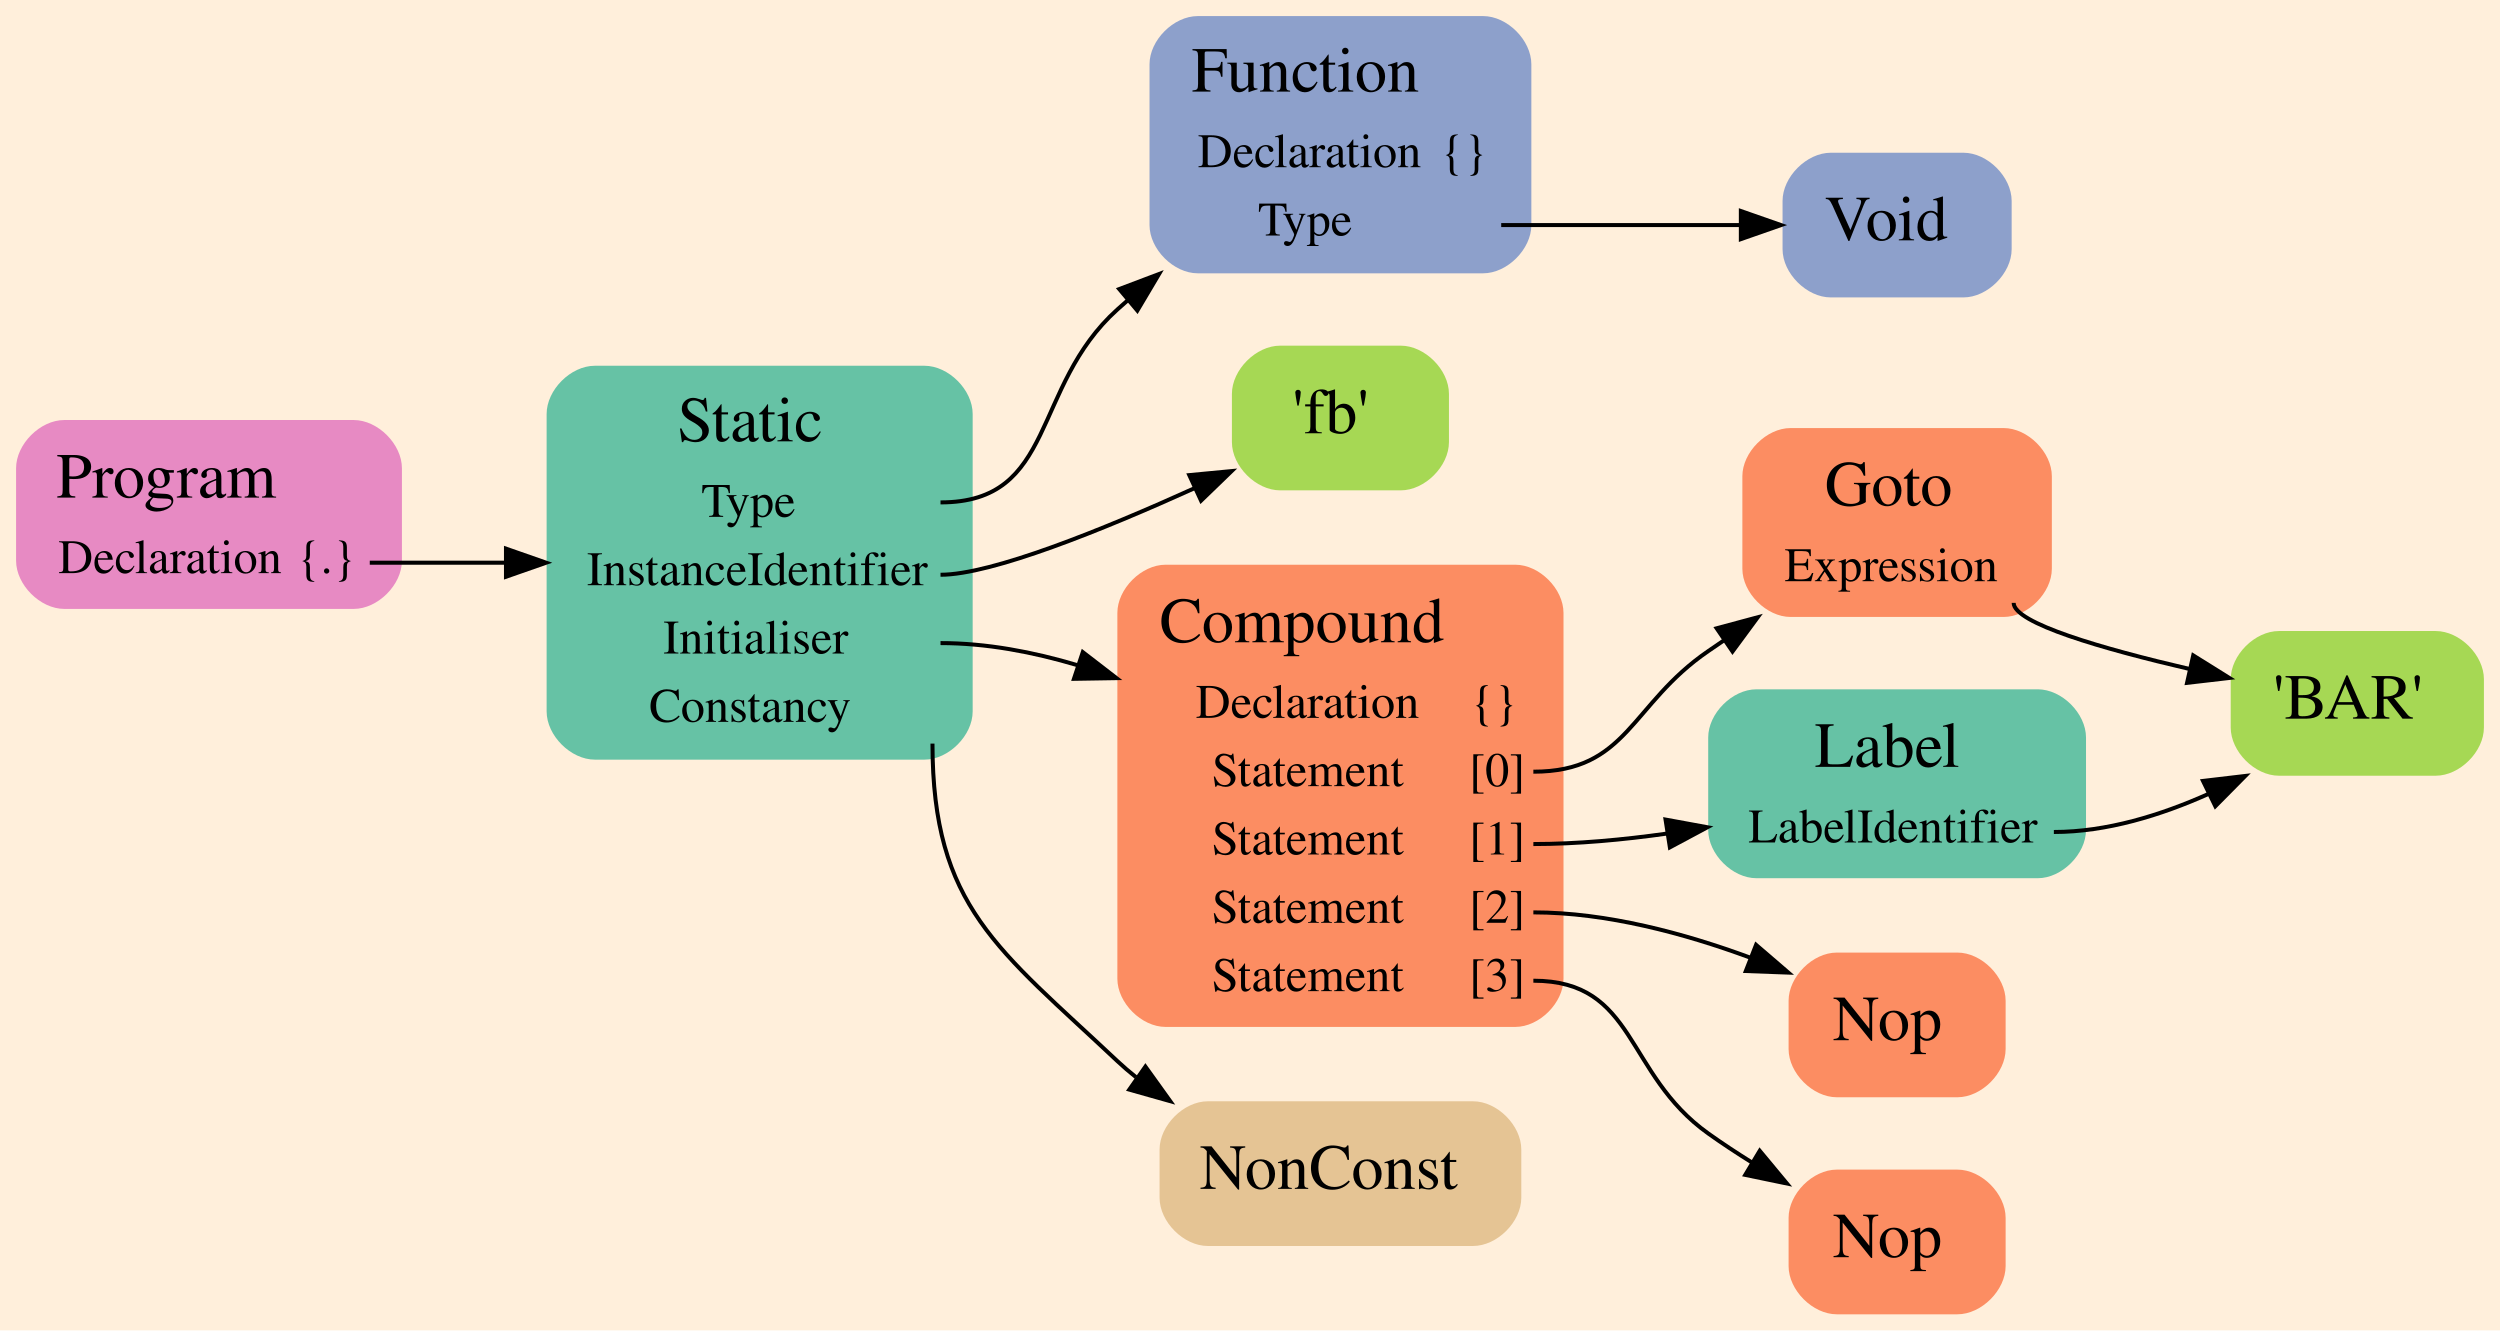
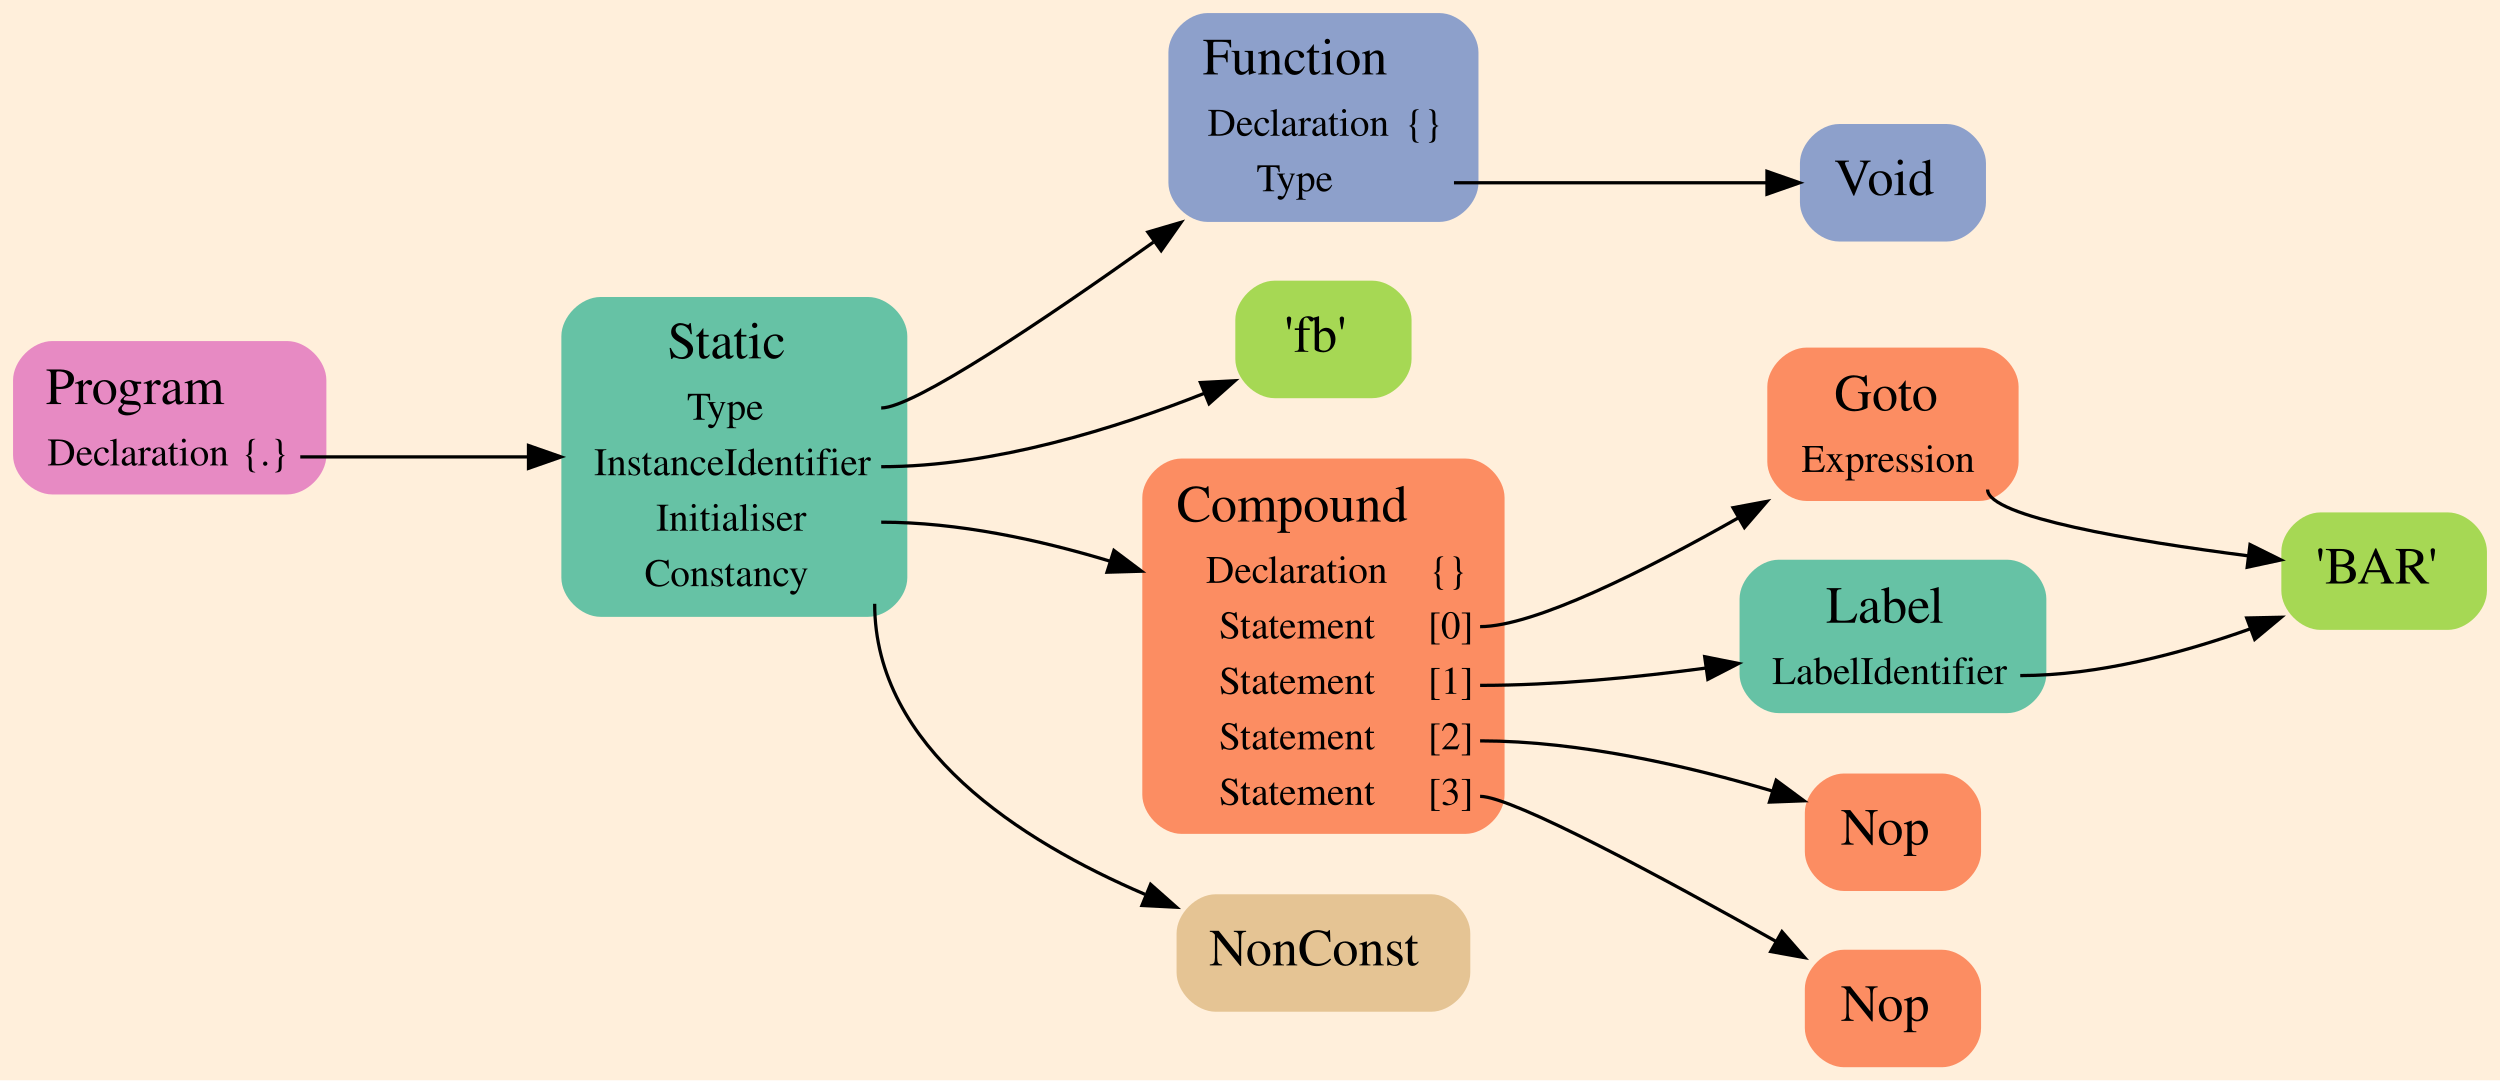
- <svg xmlns="http://www.w3.org/2000/svg" width="622pt" height="331pt" viewBox="0.00 0.00 622.00 331.00">
+ <svg xmlns="http://www.w3.org/2000/svg" width="766pt" height="331pt" viewBox="0.00 0.00 766.00 331.00">
  <g id="graph0" class="graph" transform="scale(1 1) rotate(0) translate(4 327)">
-     <polygon fill="#ffefdb" stroke="transparent" points="-4,4 -4,-327 618,-327 618,4 -4,4" />
+     <polygon fill="#ffefdb" stroke="transparent" points="-4,4 -4,-327 762,-327 762,4 -4,4" />
    <g id="node1" class="node">
      <path fill="#e78ac3" stroke="transparent" d="M84,-222.5C84,-222.5 12,-222.5 12,-222.5 6,-222.5 0,-216.5 0,-210.5 0,-210.5 0,-187.5 0,-187.5 0,-181.5 6,-175.5 12,-175.5 12,-175.5 84,-175.5 84,-175.5 90,-175.5 96,-181.5 96,-187.5 96,-187.5 96,-210.5 96,-210.5 96,-216.5 90,-222.5 84,-222.5" />
      <text text-anchor="start" x="10" y="-203.2" font-family="Times,serif" font-size="16.00" fill="#000000">Program</text>
      <text text-anchor="start" x="10.5" y="-184.4" font-family="Times,serif" font-size="12.00" fill="#000000">Declaration</text>
      <text text-anchor="start" x="70" y="-184.4" font-family="Times,serif" font-size="12.00" fill="#000000">{.}</text>
    </g>
    <g id="node2" class="node">
-       <path fill="#66c2a5" stroke="transparent" d="M226,-236C226,-236 144,-236 144,-236 138,-236 132,-230 132,-224 132,-224 132,-150 132,-150 132,-144 138,-138 144,-138 144,-138 226,-138 226,-138 232,-138 238,-144 238,-150 238,-150 238,-224 238,-224 238,-230 232,-236 226,-236" />
-       <text text-anchor="start" x="164.5" y="-217.2" font-family="Times,serif" font-size="16.00" fill="#000000">Static</text>
-       <text text-anchor="start" x="170.5" y="-198.4" font-family="Times,serif" font-size="12.00" fill="#000000">Type</text>
-       <text text-anchor="start" x="142" y="-181.4" font-family="Times,serif" font-size="12.00" fill="#000000">InstanceIdentifier</text>
-       <text text-anchor="start" x="161" y="-164.4" font-family="Times,serif" font-size="12.00" fill="#000000">Initialiser</text>
-       <text text-anchor="start" x="157.5" y="-147.4" font-family="Times,serif" font-size="12.00" fill="#000000">Constancy</text>
+       <path fill="#66c2a5" stroke="transparent" d="M262,-236C262,-236 180,-236 180,-236 174,-236 168,-230 168,-224 168,-224 168,-150 168,-150 168,-144 174,-138 180,-138 180,-138 262,-138 262,-138 268,-138 274,-144 274,-150 274,-150 274,-224 274,-224 274,-230 268,-236 262,-236" />
+       <text text-anchor="start" x="200.5" y="-217.2" font-family="Times,serif" font-size="16.00" fill="#000000">Static</text>
+       <text text-anchor="start" x="206.5" y="-198.4" font-family="Times,serif" font-size="12.00" fill="#000000">Type</text>
+       <text text-anchor="start" x="178" y="-181.4" font-family="Times,serif" font-size="12.00" fill="#000000">InstanceIdentifier</text>
+       <text text-anchor="start" x="197" y="-164.4" font-family="Times,serif" font-size="12.00" fill="#000000">Initialiser</text>
+       <text text-anchor="start" x="193.5" y="-147.4" font-family="Times,serif" font-size="12.00" fill="#000000">Constancy</text>
    </g>
    <g id="edge1" class="edge">
-       <path fill="none" stroke="#000000" d="M88,-187C98.895,-187 110.478,-187 121.706,-187" />
-       <polygon fill="#000000" stroke="#000000" points="121.887,-190.5 131.887,-187 121.887,-183.5 121.887,-190.5" />
+       <path fill="none" stroke="#000000" d="M88,-187C110.724,-187 135.632,-187 157.687,-187" />
+       <polygon fill="#000000" stroke="#000000" points="157.93,-190.5 167.93,-187 157.93,-183.5 157.93,-190.5" />
    </g>
    <g id="node3" class="node">
-       <path fill="#8da0cb" stroke="transparent" d="M365,-323C365,-323 294,-323 294,-323 288,-323 282,-317 282,-311 282,-311 282,-271 282,-271 282,-265 288,-259 294,-259 294,-259 365,-259 365,-259 371,-259 377,-265 377,-271 377,-271 377,-311 377,-311 377,-317 371,-323 365,-323" />
-       <text text-anchor="start" x="292.5" y="-304.2" font-family="Times,serif" font-size="16.00" fill="#000000">Function</text>
-       <text text-anchor="start" x="294" y="-285.4" font-family="Times,serif" font-size="12.00" fill="#000000">Declaration</text>
-       <text text-anchor="start" x="354.5" y="-285.4" font-family="Times,serif" font-size="12.00" fill="#000000">{}</text>
-       <text text-anchor="start" x="309" y="-268.4" font-family="Times,serif" font-size="12.00" fill="#000000">Type</text>
+       <path fill="#8da0cb" stroke="transparent" d="M437,-323C437,-323 366,-323 366,-323 360,-323 354,-317 354,-311 354,-311 354,-271 354,-271 354,-265 360,-259 366,-259 366,-259 437,-259 437,-259 443,-259 449,-265 449,-271 449,-271 449,-311 449,-311 449,-317 443,-323 437,-323" />
+       <text text-anchor="start" x="364.5" y="-304.2" font-family="Times,serif" font-size="16.00" fill="#000000">Function</text>
+       <text text-anchor="start" x="366" y="-285.4" font-family="Times,serif" font-size="12.00" fill="#000000">Declaration</text>
+       <text text-anchor="start" x="426.5" y="-285.4" font-family="Times,serif" font-size="12.00" fill="#000000">{}</text>
+       <text text-anchor="start" x="381" y="-268.4" font-family="Times,serif" font-size="12.00" fill="#000000">Type</text>
    </g>
    <g id="edge2" class="edge">
-       <path fill="none" stroke="#000000" d="M230,-202C258.94,-202 252.484,-230.646 274,-250 274.824,-250.741 275.661,-251.482 276.508,-252.222" />
-       <polygon fill="#000000" stroke="#000000" points="274.469,-255.08 284.378,-258.83 278.97,-249.719 274.469,-255.08" />
+       <path fill="none" stroke="#000000" d="M266,-202C275.86,-202 315.522,-228.665 349.408,-252.804" />
+       <polygon fill="#000000" stroke="#000000" points="347.709,-255.892 357.877,-258.869 351.784,-250.201 347.709,-255.892" />
    </g>
    <g id="node5" class="node">
-       <path fill="#a6d854" stroke="transparent" d="M344.5,-241C344.5,-241 314.5,-241 314.5,-241 308.5,-241 302.5,-235 302.5,-229 302.5,-229 302.5,-217 302.5,-217 302.5,-211 308.5,-205 314.5,-205 314.5,-205 344.5,-205 344.5,-205 350.5,-205 356.5,-211 356.5,-217 356.5,-217 356.5,-229 356.5,-229 356.5,-235 350.5,-241 344.5,-241" />
-       <text text-anchor="start" x="317.5" y="-219.2" font-family="Times,serif" font-size="16.00" fill="#000000">'fb'</text>
+       <path fill="#a6d854" stroke="transparent" d="M416.5,-241C416.5,-241 386.5,-241 386.5,-241 380.5,-241 374.5,-235 374.5,-229 374.5,-229 374.5,-217 374.5,-217 374.5,-211 380.5,-205 386.5,-205 386.5,-205 416.5,-205 416.5,-205 422.5,-205 428.5,-211 428.5,-217 428.5,-217 428.5,-229 428.5,-229 428.5,-235 422.5,-241 416.5,-241" />
+       <text text-anchor="start" x="389.5" y="-219.2" font-family="Times,serif" font-size="16.00" fill="#000000">'fb'</text>
    </g>
    <g id="edge3" class="edge">
-       <path fill="none" stroke="#000000" d="M230,-184C242.72,-184 270.356,-195.187 293.282,-205.578" />
-       <polygon fill="#000000" stroke="#000000" points="291.892,-208.791 302.439,-209.796 294.82,-202.433 291.892,-208.791" />
+       <path fill="none" stroke="#000000" d="M266,-184C300.556,-184 338.203,-195.859 365.025,-206.498" />
+       <polygon fill="#000000" stroke="#000000" points="363.811,-209.782 374.391,-210.338 366.466,-203.306 363.811,-209.782" />
    </g>
    <g id="node6" class="node">
-       <path fill="#fc8d62" stroke="transparent" d="M373,-186.5C373,-186.5 286,-186.5 286,-186.5 280,-186.5 274,-180.5 274,-174.5 274,-174.5 274,-83.5 274,-83.5 274,-77.5 280,-71.5 286,-71.5 286,-71.5 373,-71.5 373,-71.5 379,-71.5 385,-77.5 385,-83.5 385,-83.5 385,-174.5 385,-174.5 385,-180.5 379,-186.5 373,-186.5" />
-       <text text-anchor="start" x="284.5" y="-167.2" font-family="Times,serif" font-size="16.00" fill="#000000">Compound</text>
-       <text text-anchor="start" x="293.5" y="-148.4" font-family="Times,serif" font-size="12.00" fill="#000000">Declaration</text>
-       <text text-anchor="start" x="362" y="-148.4" font-family="Times,serif" font-size="12.00" fill="#000000">{}</text>
-       <text text-anchor="start" x="297.5" y="-131.4" font-family="Times,serif" font-size="12.00" fill="#000000">Statement</text>
-       <text text-anchor="start" x="361.5" y="-131.4" font-family="Times,serif" font-size="12.00" fill="#000000">[0]</text>
-       <text text-anchor="start" x="297.5" y="-114.4" font-family="Times,serif" font-size="12.00" fill="#000000">Statement</text>
-       <text text-anchor="start" x="361.5" y="-114.4" font-family="Times,serif" font-size="12.00" fill="#000000">[1]</text>
-       <text text-anchor="start" x="297.5" y="-97.4" font-family="Times,serif" font-size="12.00" fill="#000000">Statement</text>
-       <text text-anchor="start" x="361.5" y="-97.4" font-family="Times,serif" font-size="12.00" fill="#000000">[2]</text>
-       <text text-anchor="start" x="297.5" y="-80.4" font-family="Times,serif" font-size="12.00" fill="#000000">Statement</text>
-       <text text-anchor="start" x="361.5" y="-80.4" font-family="Times,serif" font-size="12.00" fill="#000000">[3]</text>
+       <path fill="#fc8d62" stroke="transparent" d="M445,-186.5C445,-186.5 358,-186.5 358,-186.5 352,-186.5 346,-180.5 346,-174.5 346,-174.5 346,-83.5 346,-83.5 346,-77.5 352,-71.5 358,-71.5 358,-71.5 445,-71.5 445,-71.5 451,-71.5 457,-77.5 457,-83.5 457,-83.5 457,-174.5 457,-174.5 457,-180.5 451,-186.5 445,-186.5" />
+       <text text-anchor="start" x="356.5" y="-167.2" font-family="Times,serif" font-size="16.00" fill="#000000">Compound</text>
+       <text text-anchor="start" x="365.5" y="-148.4" font-family="Times,serif" font-size="12.00" fill="#000000">Declaration</text>
+       <text text-anchor="start" x="434" y="-148.4" font-family="Times,serif" font-size="12.00" fill="#000000">{}</text>
+       <text text-anchor="start" x="369.5" y="-131.4" font-family="Times,serif" font-size="12.00" fill="#000000">Statement</text>
+       <text text-anchor="start" x="433.5" y="-131.4" font-family="Times,serif" font-size="12.00" fill="#000000">[0]</text>
+       <text text-anchor="start" x="369.5" y="-114.4" font-family="Times,serif" font-size="12.00" fill="#000000">Statement</text>
+       <text text-anchor="start" x="433.5" y="-114.4" font-family="Times,serif" font-size="12.00" fill="#000000">[1]</text>
+       <text text-anchor="start" x="369.5" y="-97.4" font-family="Times,serif" font-size="12.00" fill="#000000">Statement</text>
+       <text text-anchor="start" x="433.5" y="-97.4" font-family="Times,serif" font-size="12.00" fill="#000000">[2]</text>
+       <text text-anchor="start" x="369.5" y="-80.4" font-family="Times,serif" font-size="12.00" fill="#000000">Statement</text>
+       <text text-anchor="start" x="433.5" y="-80.4" font-family="Times,serif" font-size="12.00" fill="#000000">[3]</text>
    </g>
    <g id="edge4" class="edge">
-       <path fill="none" stroke="#000000" d="M230,-167C241.37,-167 253.018,-164.808 264.155,-161.476" />
-       <polygon fill="#000000" stroke="#000000" points="265.4,-164.751 273.791,-158.282 263.197,-158.107 265.4,-164.751" />
+       <path fill="none" stroke="#000000" d="M266,-167C289.411,-167 314.28,-161.676 336.235,-155.014" />
+       <polygon fill="#000000" stroke="#000000" points="337.307,-158.346 345.777,-151.981 335.187,-151.675 337.307,-158.346" />
    </g>
    <g id="node12" class="node">
-       <path fill="#e5c494" stroke="transparent" d="M362.5,-53C362.5,-53 296.5,-53 296.5,-53 290.5,-53 284.5,-47 284.5,-41 284.5,-41 284.5,-29 284.5,-29 284.5,-23 290.5,-17 296.5,-17 296.5,-17 362.5,-17 362.5,-17 368.5,-17 374.5,-23 374.5,-29 374.5,-29 374.5,-41 374.5,-41 374.5,-47 368.5,-53 362.5,-53" />
-       <text text-anchor="start" x="294.5" y="-31.2" font-family="Times,serif" font-size="16.00" fill="#000000">NonConst</text>
+       <path fill="#e5c494" stroke="transparent" d="M434.5,-53C434.5,-53 368.5,-53 368.5,-53 362.5,-53 356.5,-47 356.5,-41 356.5,-41 356.5,-29 356.5,-29 356.5,-23 362.5,-17 368.5,-17 368.5,-17 434.5,-17 434.5,-17 440.5,-17 446.5,-23 446.5,-29 446.5,-29 446.5,-41 446.5,-41 446.5,-47 440.5,-53 434.5,-53" />
+       <text text-anchor="start" x="366.5" y="-31.2" font-family="Times,serif" font-size="16.00" fill="#000000">NonConst</text>
    </g>
    <g id="edge5" class="edge">
-       <path fill="none" stroke="#000000" d="M228,-142C228,-101.37 244.421,-90.854 274,-63 275.473,-61.613 277.028,-60.279 278.645,-58.997" />
-       <polygon fill="#000000" stroke="#000000" points="280.979,-61.635 287.156,-53.027 276.959,-55.904 280.979,-61.635" />
+       <path fill="none" stroke="#000000" d="M264,-142C264,-97.942 308.512,-69.381 346.885,-52.944" />
+       <polygon fill="#000000" stroke="#000000" points="348.544,-56.047 356.477,-49.025 345.896,-49.567 348.544,-56.047" />
    </g>
    <g id="node4" class="node">
-       <path fill="#8da0cb" stroke="transparent" d="M484.5,-289C484.5,-289 451.5,-289 451.5,-289 445.5,-289 439.5,-283 439.5,-277 439.5,-277 439.5,-265 439.5,-265 439.5,-259 445.5,-253 451.5,-253 451.5,-253 484.5,-253 484.5,-253 490.5,-253 496.5,-259 496.5,-265 496.5,-265 496.5,-277 496.5,-277 496.5,-283 490.5,-289 484.5,-289" />
-       <text text-anchor="start" x="450" y="-267.2" font-family="Times,serif" font-size="16.00" fill="#000000">Void</text>
+       <path fill="#8da0cb" stroke="transparent" d="M592.5,-289C592.5,-289 559.5,-289 559.5,-289 553.5,-289 547.5,-283 547.5,-277 547.5,-277 547.5,-265 547.5,-265 547.5,-259 553.5,-253 559.5,-253 559.5,-253 592.5,-253 592.5,-253 598.5,-253 604.5,-259 604.5,-265 604.5,-265 604.5,-277 604.5,-277 604.5,-283 598.5,-289 592.5,-289" />
+       <text text-anchor="start" x="558" y="-267.2" font-family="Times,serif" font-size="16.00" fill="#000000">Void</text>
    </g>
    <g id="edge6" class="edge">
-       <path fill="none" stroke="#000000" d="M369.5,-271C389.084,-271 410.859,-271 428.945,-271" />
-       <polygon fill="#000000" stroke="#000000" points="429.123,-274.5 439.123,-271 429.123,-267.5 429.123,-274.5" />
+       <path fill="none" stroke="#000000" d="M441.5,-271C473.761,-271 510.375,-271 537.247,-271" />
+       <polygon fill="#000000" stroke="#000000" points="537.401,-274.5 547.401,-271 537.401,-267.5 537.401,-274.5" />
    </g>
    <g id="node7" class="node">
-       <path fill="#fc8d62" stroke="transparent" d="M494.5,-220.5C494.5,-220.5 441.5,-220.5 441.5,-220.5 435.5,-220.5 429.5,-214.5 429.5,-208.5 429.5,-208.5 429.5,-185.5 429.5,-185.5 429.5,-179.5 435.5,-173.5 441.5,-173.5 441.5,-173.5 494.5,-173.5 494.5,-173.5 500.5,-173.5 506.5,-179.5 506.5,-185.5 506.5,-185.5 506.5,-208.5 506.5,-208.5 506.5,-214.5 500.5,-220.5 494.5,-220.5" />
-       <text text-anchor="start" x="450" y="-201.2" font-family="Times,serif" font-size="16.00" fill="#000000">Goto</text>
-       <text text-anchor="start" x="440" y="-182.4" font-family="Times,serif" font-size="12.00" fill="#000000">Expression</text>
+       <path fill="#fc8d62" stroke="transparent" d="M602.5,-220.5C602.5,-220.5 549.5,-220.5 549.5,-220.5 543.5,-220.5 537.5,-214.5 537.5,-208.5 537.5,-208.5 537.5,-185.5 537.5,-185.5 537.5,-179.5 543.5,-173.5 549.5,-173.5 549.5,-173.5 602.5,-173.5 602.5,-173.5 608.5,-173.5 614.5,-179.5 614.5,-185.5 614.5,-185.5 614.5,-208.5 614.5,-208.5 614.5,-214.5 608.5,-220.5 602.5,-220.5" />
+       <text text-anchor="start" x="558" y="-201.2" font-family="Times,serif" font-size="16.00" fill="#000000">Goto</text>
+       <text text-anchor="start" x="548" y="-182.4" font-family="Times,serif" font-size="12.00" fill="#000000">Expression</text>
    </g>
    <g id="edge7" class="edge">
-       <path fill="none" stroke="#000000" d="M377.5,-135C400.985,-135 401.627,-151.725 421,-165 422.247,-165.854 423.513,-166.721 424.791,-167.596" />
-       <polygon fill="#000000" stroke="#000000" points="423.102,-170.68 433.333,-173.431 427.05,-164.9 423.102,-170.68" />
+       <path fill="none" stroke="#000000" d="M449.5,-135C465.957,-135 500.071,-152.134 528.729,-168.388" />
+       <polygon fill="#000000" stroke="#000000" points="527.007,-171.435 537.422,-173.384 530.495,-165.366 527.007,-171.435" />
    </g>
    <g id="node9" class="node">
-       <path fill="#66c2a5" stroke="transparent" d="M503,-155.5C503,-155.5 433,-155.5 433,-155.5 427,-155.5 421,-149.5 421,-143.5 421,-143.5 421,-120.5 421,-120.5 421,-114.5 427,-108.5 433,-108.5 433,-108.5 503,-108.5 503,-108.5 509,-108.5 515,-114.5 515,-120.5 515,-120.5 515,-143.5 515,-143.5 515,-149.5 509,-155.5 503,-155.5" />
-       <text text-anchor="start" x="447.5" y="-136.2" font-family="Times,serif" font-size="16.00" fill="#000000">Label</text>
-       <text text-anchor="start" x="431" y="-117.4" font-family="Times,serif" font-size="12.00" fill="#000000">LabelIdentifier</text>
+       <path fill="#66c2a5" stroke="transparent" d="M611,-155.5C611,-155.5 541,-155.5 541,-155.5 535,-155.5 529,-149.5 529,-143.5 529,-143.5 529,-120.5 529,-120.5 529,-114.5 535,-108.5 541,-108.5 541,-108.5 611,-108.5 611,-108.5 617,-108.5 623,-114.5 623,-120.5 623,-120.5 623,-143.5 623,-143.5 623,-149.5 617,-155.5 611,-155.5" />
+       <text text-anchor="start" x="555.5" y="-136.2" font-family="Times,serif" font-size="16.00" fill="#000000">Label</text>
+       <text text-anchor="start" x="539" y="-117.4" font-family="Times,serif" font-size="12.00" fill="#000000">LabelIdentifier</text>
    </g>
    <g id="edge8" class="edge">
-       <path fill="none" stroke="#000000" d="M377.5,-117C388.352,-117 399.839,-118.063 410.854,-119.623" />
-       <polygon fill="#000000" stroke="#000000" points="410.384,-123.091 420.805,-121.178 411.466,-116.175 410.384,-123.091" />
+       <path fill="none" stroke="#000000" d="M449.5,-117C472.219,-117 497.076,-119.415 518.695,-122.308" />
+       <polygon fill="#000000" stroke="#000000" points="518.313,-125.788 528.702,-123.71 519.284,-118.856 518.313,-125.788" />
    </g>
    <g id="node10" class="node">
-       <path fill="#fc8d62" stroke="transparent" d="M483,-90C483,-90 453,-90 453,-90 447,-90 441,-84 441,-78 441,-78 441,-66 441,-66 441,-60 447,-54 453,-54 453,-54 483,-54 483,-54 489,-54 495,-60 495,-66 495,-66 495,-78 495,-78 495,-84 489,-90 483,-90" />
-       <text text-anchor="start" x="452" y="-68.2" font-family="Times,serif" font-size="16.00" fill="#000000">Nop</text>
+       <path fill="#fc8d62" stroke="transparent" d="M591,-90C591,-90 561,-90 561,-90 555,-90 549,-84 549,-78 549,-78 549,-66 549,-66 549,-60 555,-54 561,-54 561,-54 591,-54 591,-54 597,-54 603,-60 603,-66 603,-66 603,-78 603,-78 603,-84 597,-90 591,-90" />
+       <text text-anchor="start" x="560" y="-68.2" font-family="Times,serif" font-size="16.00" fill="#000000">Nop</text>
    </g>
    <g id="edge9" class="edge">
-       <path fill="none" stroke="#000000" d="M377.5,-100C395.751,-100 415.184,-94.739 431.345,-88.778" />
-       <polygon fill="#000000" stroke="#000000" points="432.911,-91.923 440.945,-85.016 430.357,-85.406 432.911,-91.923" />
+       <path fill="none" stroke="#000000" d="M449.5,-100C480.143,-100 513.995,-92.071 538.964,-84.651" />
+       <polygon fill="#000000" stroke="#000000" points="540.221,-87.927 548.746,-81.636 538.159,-81.237 540.221,-87.927" />
    </g>
    <g id="node11" class="node">
-       <path fill="#fc8d62" stroke="transparent" d="M483,-36C483,-36 453,-36 453,-36 447,-36 441,-30 441,-24 441,-24 441,-12 441,-12 441,-6 447,0 453,0 453,0 483,0 483,0 489,0 495,-6 495,-12 495,-12 495,-24 495,-24 495,-30 489,-36 483,-36" />
-       <text text-anchor="start" x="452" y="-14.2" font-family="Times,serif" font-size="16.00" fill="#000000">Nop</text>
+       <path fill="#fc8d62" stroke="transparent" d="M591,-36C591,-36 561,-36 561,-36 555,-36 549,-30 549,-24 549,-24 549,-12 549,-12 549,-6 555,0 561,0 561,0 591,0 591,0 597,0 603,-6 603,-12 603,-12 603,-24 603,-24 603,-30 597,-36 591,-36" />
+       <text text-anchor="start" x="560" y="-14.2" font-family="Times,serif" font-size="16.00" fill="#000000">Nop</text>
    </g>
    <g id="edge10" class="edge">
-       <path fill="none" stroke="#000000" d="M377.5,-83C403.171,-83 400.103,-59.91 421,-45 424.447,-42.541 428.135,-40.111 431.872,-37.778" />
-       <polygon fill="#000000" stroke="#000000" points="433.822,-40.689 440.591,-32.538 430.216,-34.689 433.822,-40.689" />
+       <path fill="none" stroke="#000000" d="M449.5,-83C459.388,-83 506.43,-57.55 540.259,-38.5" />
+       <polygon fill="#000000" stroke="#000000" points="541.995,-41.539 548.975,-33.569 538.548,-35.447 541.995,-41.539" />
    </g>
    <g id="node8" class="node">
-       <path fill="#a6d854" stroke="transparent" d="M602,-170C602,-170 563,-170 563,-170 557,-170 551,-164 551,-158 551,-158 551,-146 551,-146 551,-140 557,-134 563,-134 563,-134 602,-134 602,-134 608,-134 614,-140 614,-146 614,-146 614,-158 614,-158 614,-164 608,-170 602,-170" />
-       <text text-anchor="start" x="561.5" y="-148.2" font-family="Times,serif" font-size="16.00" fill="#000000">'BAR'</text>
+       <path fill="#a6d854" stroke="transparent" d="M746,-170C746,-170 707,-170 707,-170 701,-170 695,-164 695,-158 695,-158 695,-146 695,-146 695,-140 701,-134 707,-134 707,-134 746,-134 746,-134 752,-134 758,-140 758,-146 758,-146 758,-158 758,-158 758,-164 752,-170 746,-170" />
+       <text text-anchor="start" x="705.5" y="-148.2" font-family="Times,serif" font-size="16.00" fill="#000000">'BAR'</text>
    </g>
    <g id="edge11" class="edge">
-       <path fill="none" stroke="#000000" d="M497,-177C497,-171.971 519.075,-165.598 540.791,-160.545" />
-       <polygon fill="#000000" stroke="#000000" points="541.674,-163.934 550.663,-158.326 540.139,-157.105 541.674,-163.934" />
+       <path fill="none" stroke="#000000" d="M605,-177C605,-168.645 649.645,-161.233 684.81,-156.691" />
+       <polygon fill="#000000" stroke="#000000" points="685.405,-160.144 694.894,-155.431 684.538,-153.198 685.405,-160.144" />
    </g>
    <g id="edge12" class="edge">
-       <path fill="none" stroke="#000000" d="M507,-120C520.143,-120 533.625,-124.162 545.493,-129.483" />
-       <polygon fill="#000000" stroke="#000000" points="544.106,-132.701 554.628,-133.943 547.177,-126.41 544.106,-132.701" />
+       <path fill="none" stroke="#000000" d="M615,-120C638.992,-120 664.801,-126.93 685.54,-134.34" />
+       <polygon fill="#000000" stroke="#000000" points="684.392,-137.647 694.984,-137.871 686.843,-131.091 684.392,-137.647" />
    </g>
  </g>
</svg>
